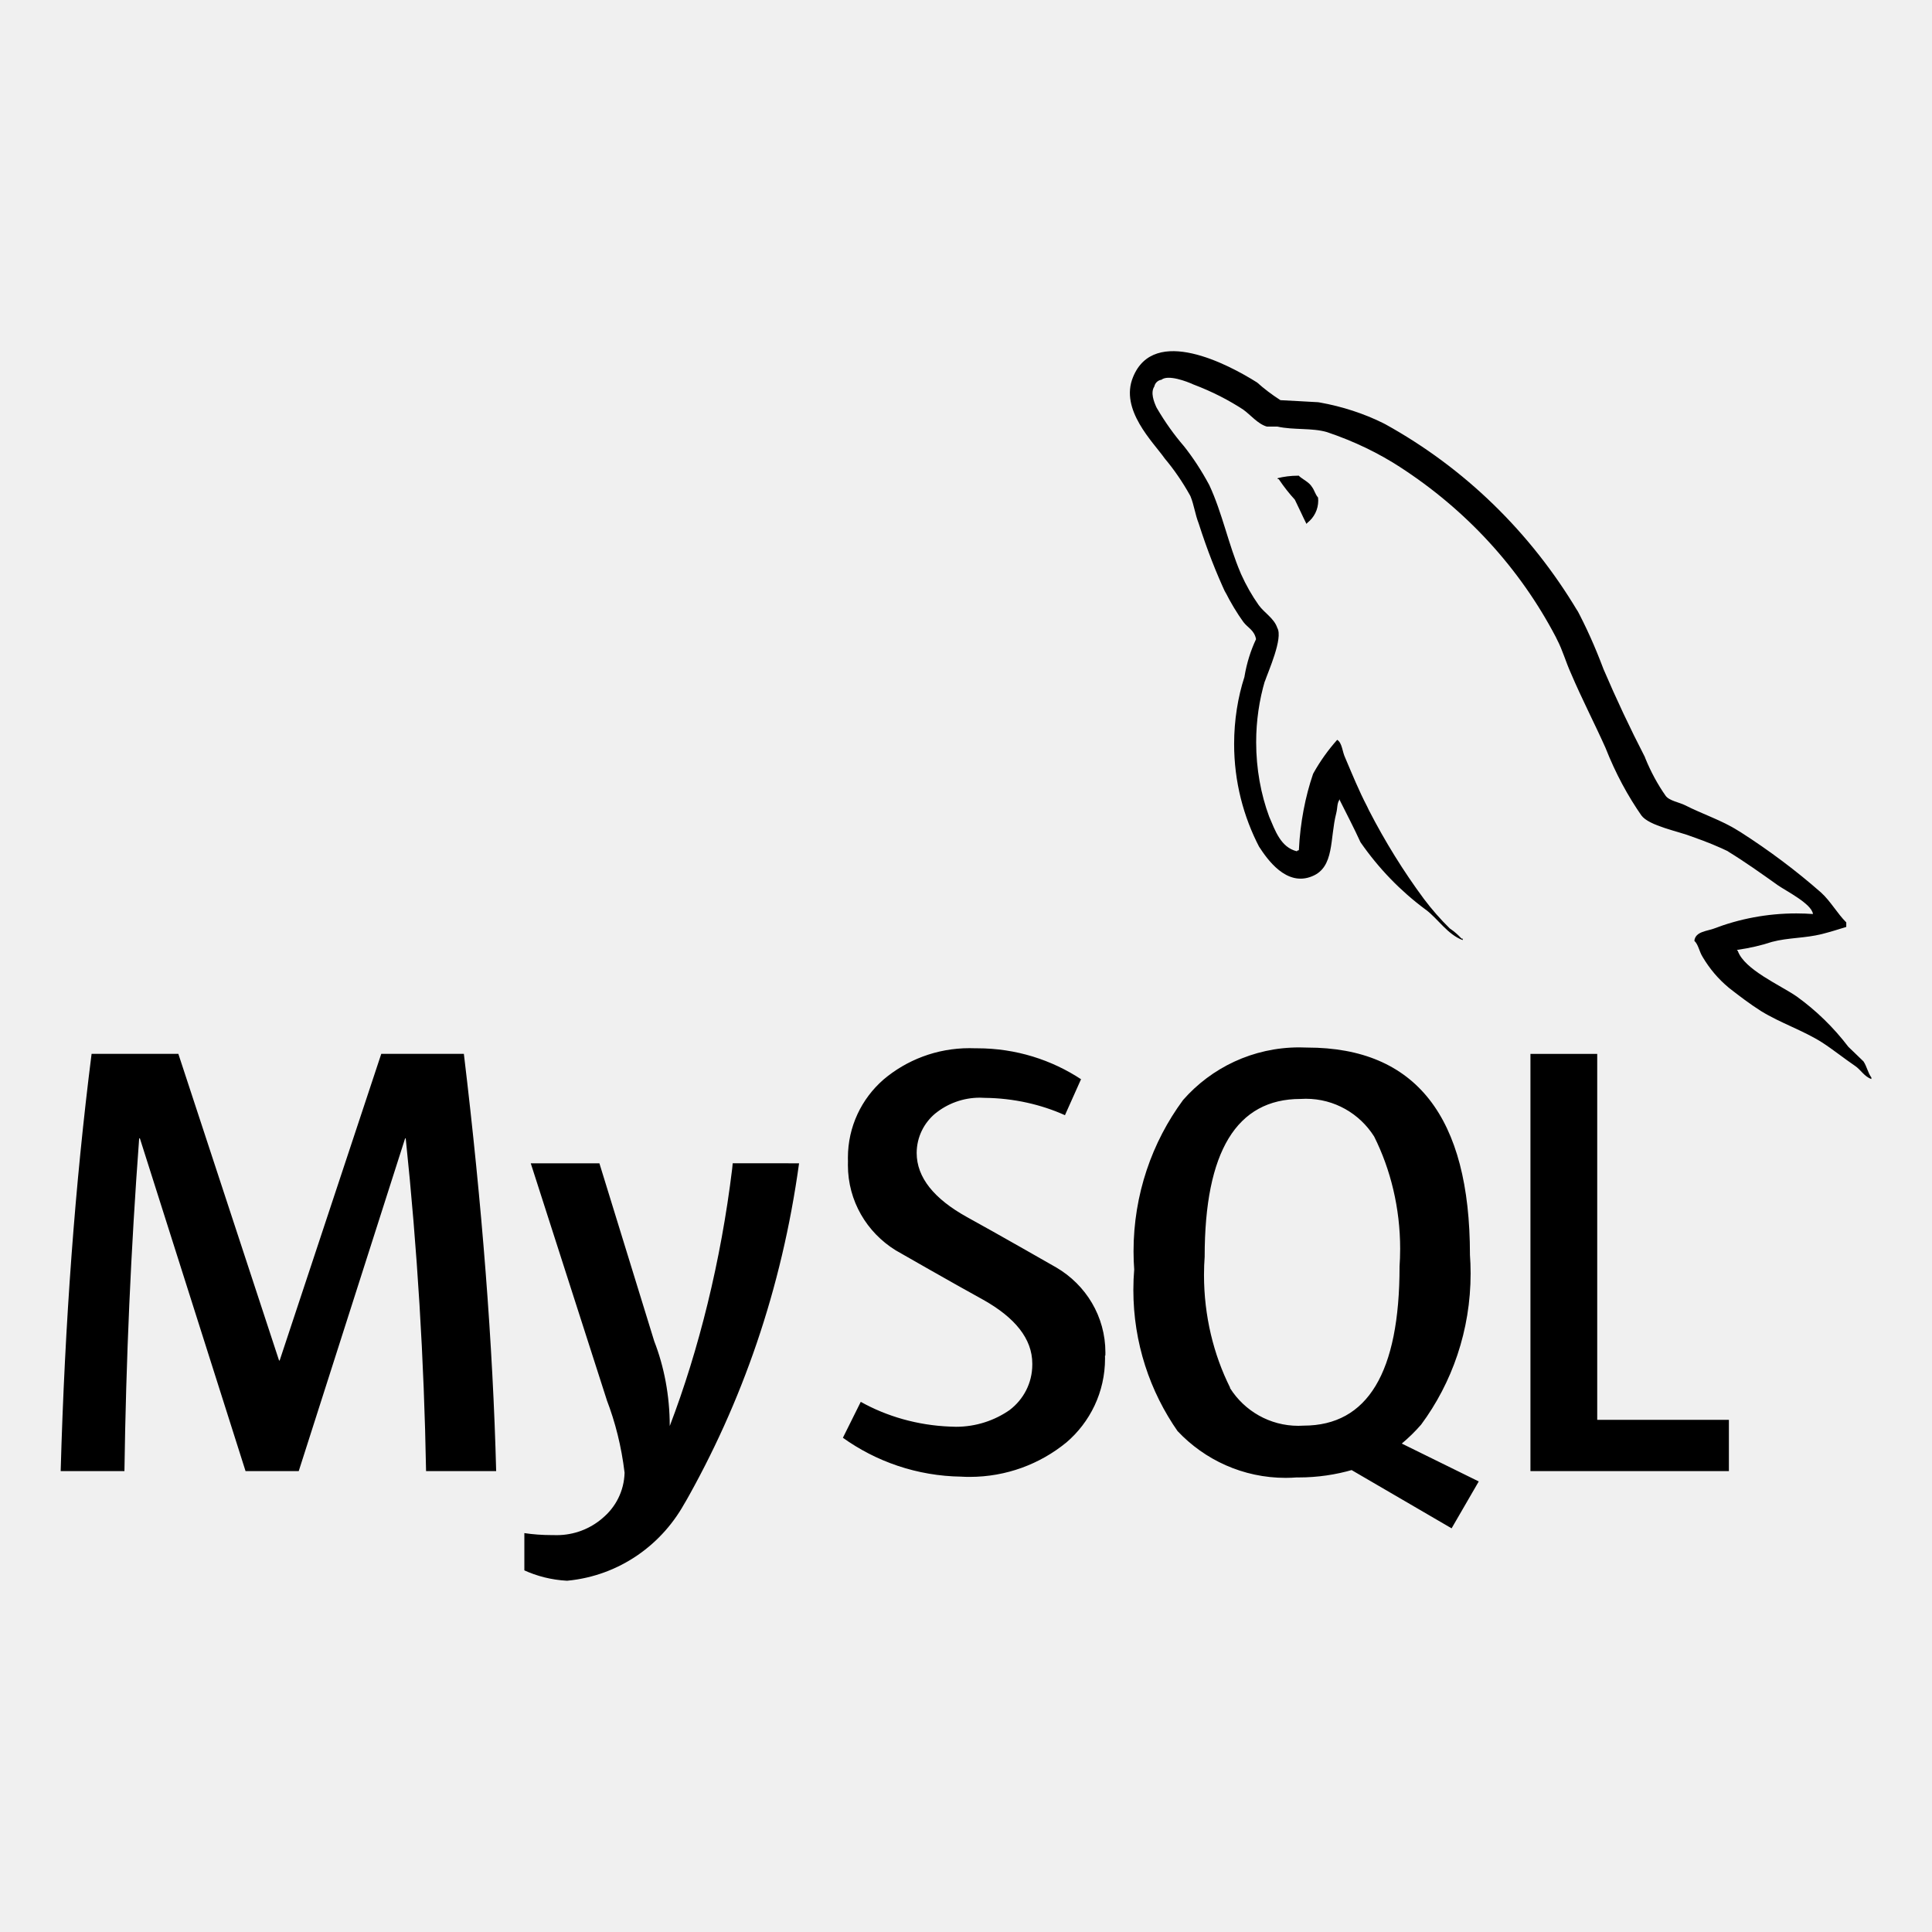
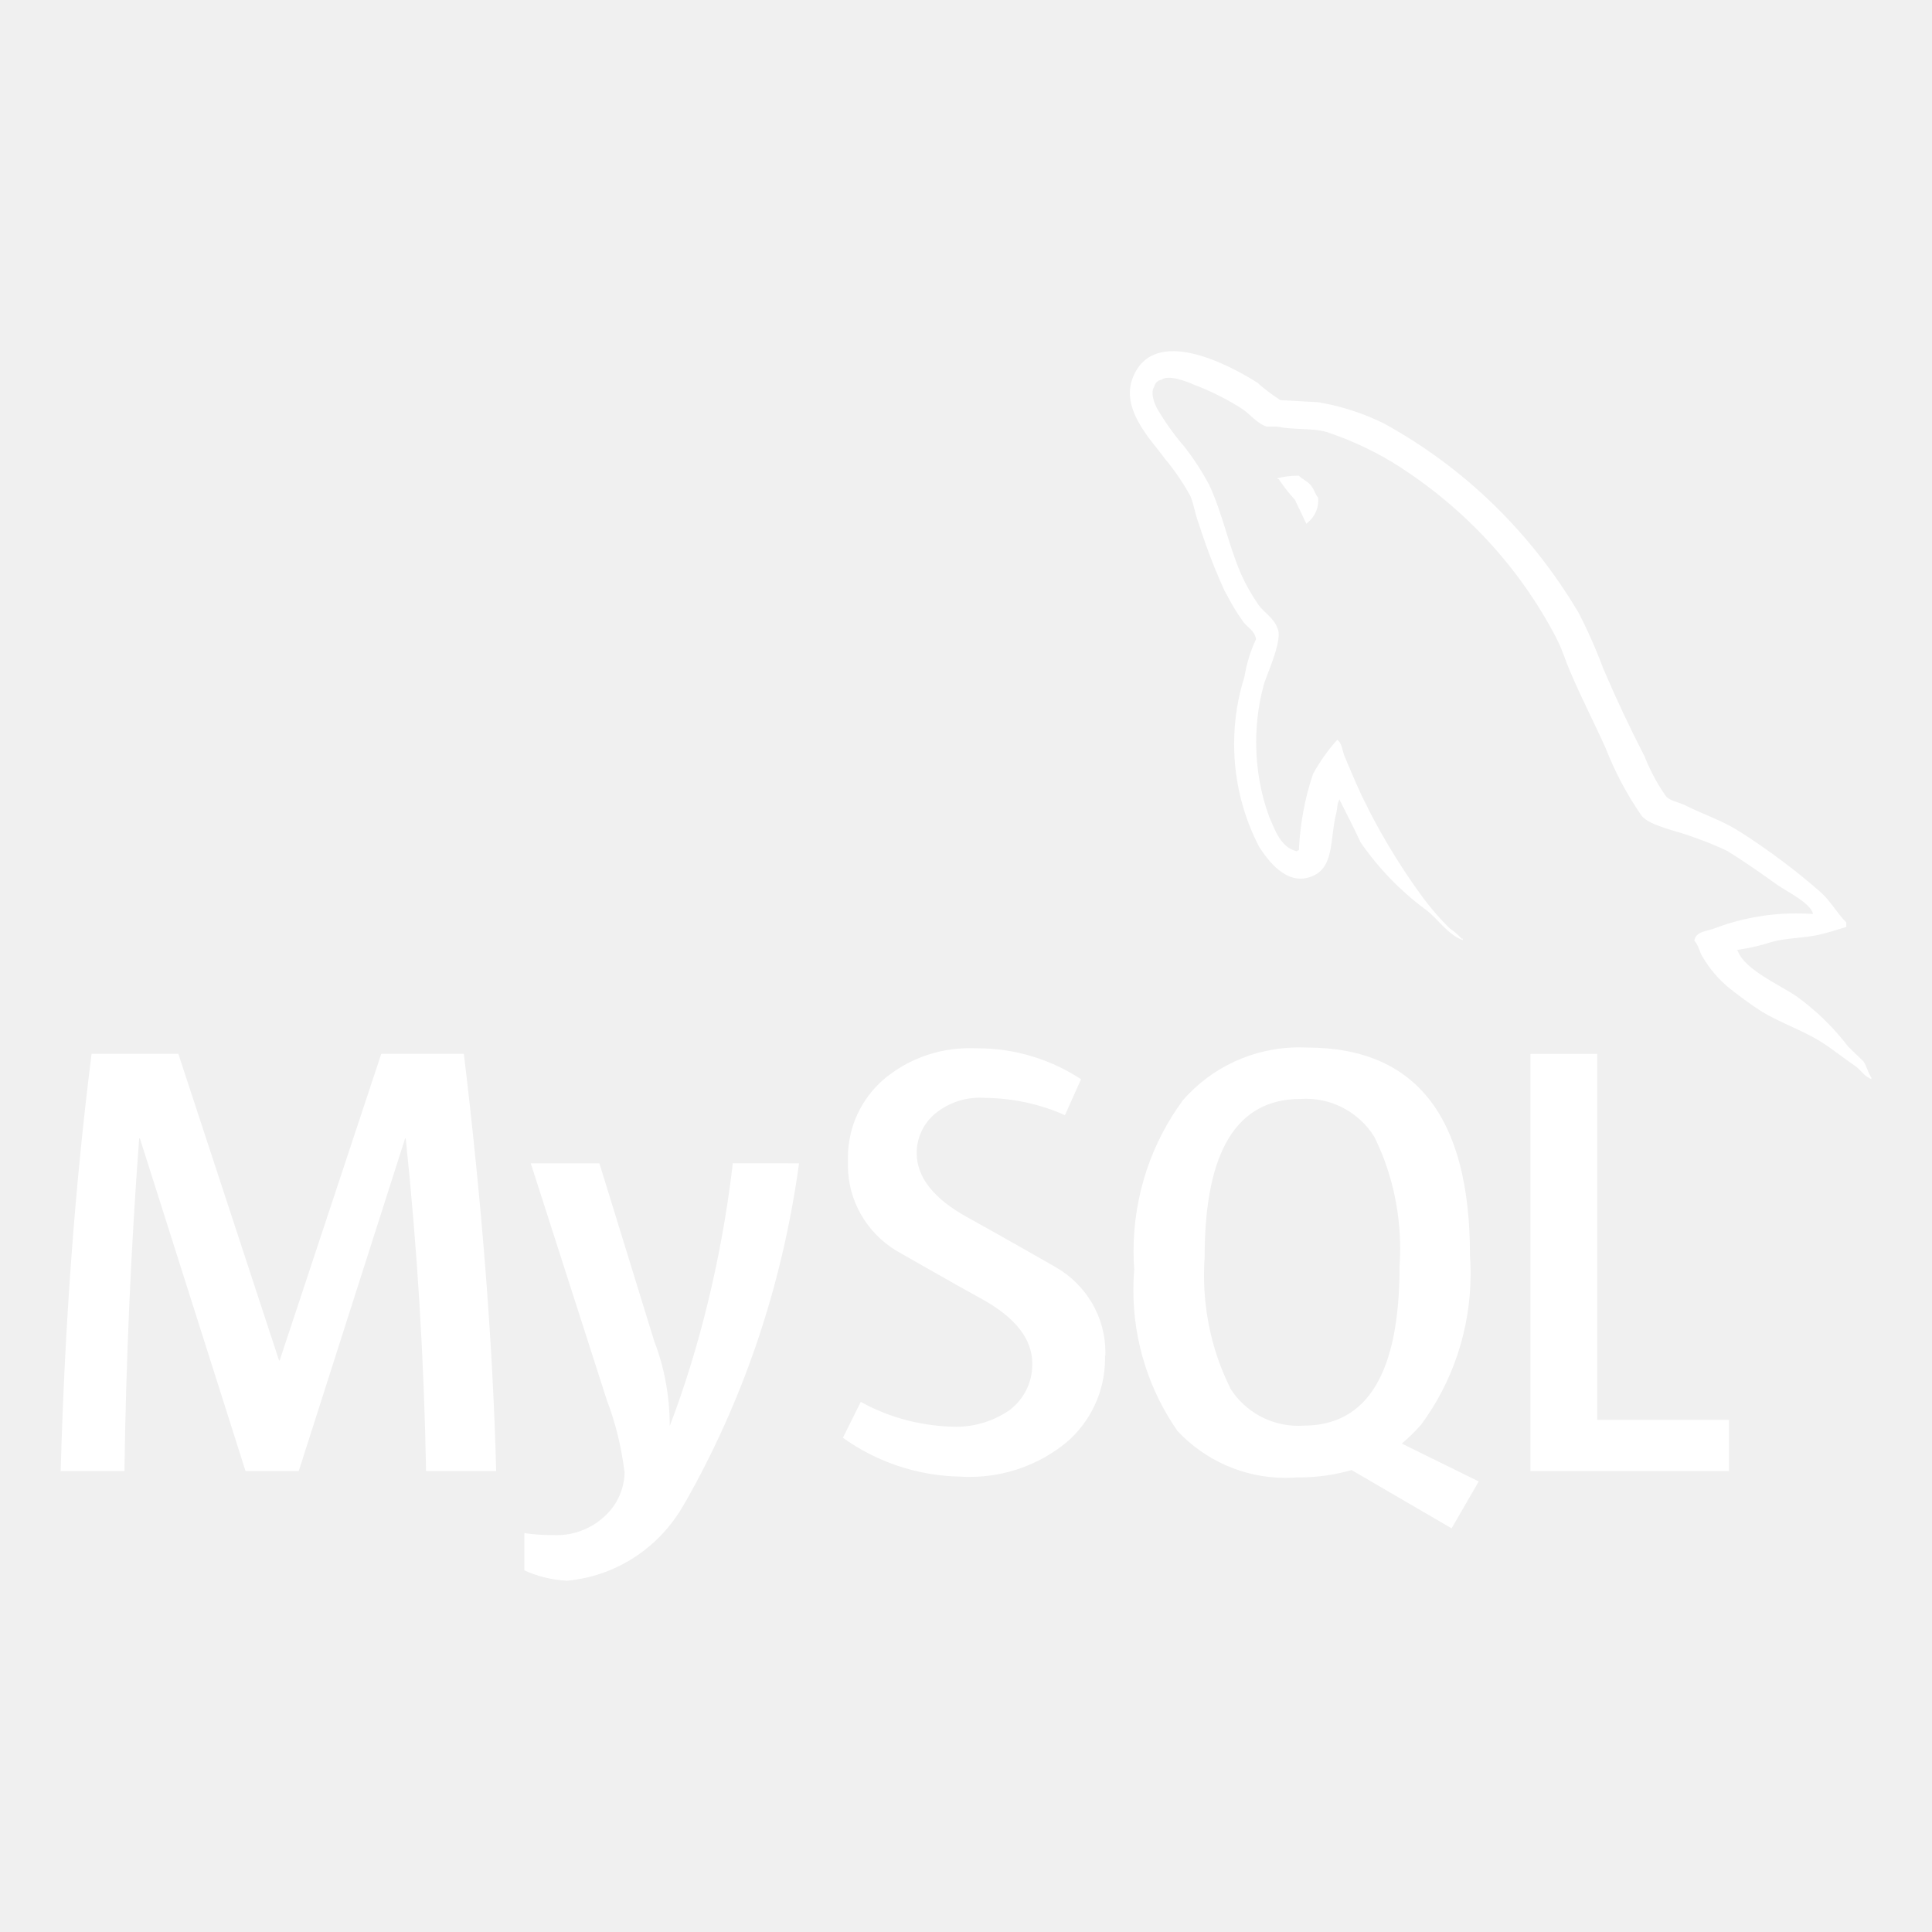
- <svg xmlns="http://www.w3.org/2000/svg" fill="#000000" width="800px" height="800px" viewBox="0 0 32 32" version="1.1">
+ <svg xmlns="http://www.w3.org/2000/svg" fill="#FFFFFF" width="800px" height="800px" viewBox="0 0 32 32" version="1.1">
  <path d="M30.026 15.139c-0.082-0.006-0.177-0.010-0.273-0.010-0.484 0-0.947 0.090-1.373 0.254l0.026-0.009c-0.125 0.050-0.325 0.050-0.342 0.209 0.069 0.066 0.079 0.175 0.137 0.267 0.117 0.198 0.261 0.366 0.429 0.506l0.003 0.003c0.175 0.137 0.35 0.27 0.534 0.387 0.325 0.2 0.694 0.319 1.012 0.52 0.181 0.117 0.366 0.266 0.55 0.391 0.091 0.062 0.15 0.175 0.267 0.215v-0.025c-0.057-0.075-0.075-0.184-0.131-0.267-0.084-0.084-0.167-0.159-0.25-0.241-0.248-0.325-0.535-0.603-0.857-0.835l-0.012-0.008c-0.267-0.182-0.852-0.437-0.962-0.744l-0.016-0.018c0.218-0.031 0.412-0.077 0.599-0.139l-0.024 0.007c0.284-0.075 0.544-0.059 0.837-0.132 0.132-0.034 0.266-0.075 0.4-0.117v-0.075c-0.15-0.15-0.262-0.354-0.417-0.494-0.409-0.36-0.86-0.698-1.335-1.002l-0.045-0.027c-0.262-0.167-0.595-0.275-0.871-0.417-0.1-0.050-0.267-0.075-0.325-0.159-0.13-0.185-0.245-0.397-0.336-0.621l-0.008-0.022q-0.368-0.714-0.684-1.453c-0.144-0.383-0.287-0.697-0.448-1.001l0.023 0.047c-0.786-1.319-1.881-2.379-3.188-3.102l-0.043-0.022c-0.309-0.153-0.668-0.272-1.045-0.339l-0.025-0.004c-0.209-0.010-0.417-0.025-0.625-0.034-0.146-0.094-0.272-0.19-0.39-0.296l0.003 0.003c-0.475-0.3-1.704-0.95-2.054-0.090-0.225 0.542 0.334 1.077 0.527 1.352 0.154 0.183 0.294 0.388 0.415 0.605l0.010 0.020c0.059 0.145 0.075 0.294 0.134 0.445 0.145 0.452 0.292 0.823 0.459 1.182l-0.026-0.062c0.099 0.199 0.202 0.368 0.317 0.528l-0.008-0.012c0.067 0.091 0.182 0.134 0.209 0.284-0.086 0.181-0.153 0.391-0.19 0.61l-0.002 0.014c-0.108 0.332-0.171 0.715-0.171 1.112 0 0.621 0.153 1.206 0.423 1.72l-0.010-0.020c0.134 0.207 0.452 0.667 0.878 0.491 0.375-0.15 0.292-0.625 0.4-1.043 0.025-0.1 0.009-0.166 0.060-0.234v0.019c0.117 0.235 0.235 0.459 0.342 0.694 0.302 0.435 0.661 0.805 1.071 1.11l0.013 0.009c0.2 0.15 0.359 0.41 0.609 0.502v-0.025h-0.019c-0.057-0.062-0.12-0.117-0.189-0.164l-0.004-0.002c-0.155-0.152-0.299-0.316-0.429-0.489l-0.008-0.011c-0.326-0.44-0.636-0.938-0.905-1.461l-0.029-0.061c-0.137-0.262-0.252-0.545-0.362-0.804-0.050-0.1-0.050-0.25-0.134-0.3-0.148 0.166-0.281 0.351-0.392 0.55l-0.008 0.016c-0.128 0.373-0.212 0.804-0.234 1.251l-0 0.011c-0.034 0.009-0.017 0-0.034 0.018-0.267-0.065-0.359-0.342-0.459-0.575-0.136-0.366-0.215-0.79-0.215-1.231 0-0.356 0.051-0.7 0.147-1.025l-0.006 0.026c0.059-0.175 0.309-0.727 0.209-0.895-0.052-0.159-0.217-0.25-0.309-0.379-0.109-0.154-0.209-0.329-0.292-0.514l-0.008-0.020c-0.2-0.467-0.3-0.985-0.517-1.452-0.131-0.244-0.269-0.454-0.424-0.65l0.007 0.009c-0.165-0.191-0.317-0.404-0.449-0.63l-0.011-0.020c-0.041-0.091-0.1-0.242-0.034-0.342 0.012-0.058 0.058-0.103 0.117-0.112l0.001-0c0.11-0.090 0.419 0.027 0.527 0.077 0.317 0.12 0.59 0.261 0.843 0.427l-0.016-0.010c0.117 0.082 0.244 0.241 0.394 0.282h0.175c0.267 0.059 0.569 0.018 0.819 0.091 0.459 0.155 0.856 0.349 1.223 0.587l-0.021-0.013c1.104 0.713 1.988 1.677 2.586 2.816l0.020 0.041c0.1 0.192 0.144 0.369 0.235 0.569 0.175 0.412 0.391 0.829 0.569 1.227 0.169 0.428 0.369 0.798 0.607 1.139l-0.012-0.018c0.125 0.175 0.627 0.266 0.852 0.357 0.237 0.083 0.427 0.162 0.611 0.251l-0.037-0.016c0.287 0.175 0.567 0.375 0.837 0.567 0.137 0.095 0.554 0.304 0.579 0.472zM18.302 22.452c0 0.015 0.001 0.032 0.001 0.049 0 0.558-0.249 1.057-0.643 1.393l-0.003 0.002c-0.432 0.352-0.989 0.566-1.596 0.566-0.047 0-0.094-0.001-0.14-0.004l0.006 0c-0.739-0.010-1.419-0.25-1.976-0.651l0.010 0.007 0.296-0.595c0.429 0.24 0.939 0.389 1.481 0.41l0.006 0c0.027 0.002 0.058 0.003 0.090 0.003 0.332 0 0.641-0.104 0.894-0.281l-0.005 0.003c0.229-0.174 0.375-0.446 0.375-0.752 0-0.006-0-0.011-0-0.017v0.001c0-0.412-0.287-0.762-0.81-1.056-0.485-0.266-1.453-0.821-1.453-0.821-0.478-0.296-0.791-0.817-0.791-1.411 0-0.021 0-0.042 0.001-0.063l-0 0.003c-0.001-0.019-0.001-0.041-0.001-0.063 0-0.515 0.227-0.977 0.586-1.291l0.002-0.002c0.382-0.324 0.881-0.521 1.426-0.521 0.035 0 0.069 0.001 0.103 0.002l-0.005-0c0.009-0 0.020-0 0.031-0 0.639 0 1.234 0.191 1.73 0.52l-0.012-0.007-0.266 0.595c-0.391-0.176-0.847-0.282-1.327-0.287l-0.002-0c-0.024-0.002-0.051-0.003-0.079-0.003-0.28 0-0.538 0.098-0.74 0.262l0.002-0.002c-0.189 0.157-0.309 0.392-0.31 0.655v0c0 0.41 0.292 0.762 0.832 1.062 0.491 0.269 1.483 0.837 1.483 0.837 0.488 0.287 0.811 0.809 0.811 1.407 0 0.018-0 0.037-0.001 0.055l0-0.003zM20.374 22.983c-0.273-0.545-0.432-1.187-0.432-1.866 0-0.107 0.004-0.213 0.012-0.317l-0.001 0.014q0-2.611 1.587-2.612c0.026-0.002 0.057-0.003 0.089-0.003 0.475 0 0.892 0.248 1.129 0.622l0.003 0.005c0.271 0.542 0.43 1.182 0.43 1.858 0 0.104-0.004 0.207-0.011 0.309l0.001-0.014q0 2.632-1.587 2.634c-0.027 0.002-0.058 0.003-0.089 0.003-0.475 0-0.893-0.248-1.13-0.622l-0.003-0.005zM24.488 24.535l-1.27-0.625c0.116-0.097 0.22-0.199 0.316-0.309l0.003-0.003c0.513-0.692 0.821-1.563 0.821-2.505 0-0.109-0.004-0.217-0.012-0.324l0.001 0.014q0-3.43-2.693-3.432c-0.040-0.002-0.087-0.003-0.134-0.003-0.767 0-1.456 0.337-1.925 0.872l-0.002 0.003c-0.511 0.692-0.818 1.562-0.818 2.504 0 0.106 0.004 0.211 0.012 0.315l-0.001-0.014c-0.009 0.101-0.014 0.219-0.014 0.338 0 0.874 0.274 1.684 0.74 2.349l-0.009-0.013c0.449 0.478 1.086 0.776 1.791 0.776 0.066 0 0.131-0.003 0.195-0.008l-0.009 0.001c0.009 0 0.021 0 0.032 0 0.311 0 0.612-0.045 0.897-0.128l-0.022 0.006 1.656 0.965 0.45-0.777zM28.636 24.366h-3.287v-6.91h1.106v6.061h2.181zM13.235 19.268c-0.287 2.084-0.944 3.965-1.905 5.65l0.040-0.077c-0.385 0.741-1.113 1.257-1.968 1.34l-0.010 0.001c-0.259-0.014-0.5-0.076-0.719-0.177l0.012 0.005v-0.617c0.137 0.021 0.295 0.033 0.456 0.033 0.009 0 0.018-0 0.028-0h-0.001c0.016 0.001 0.034 0.001 0.052 0.001 0.289 0 0.554-0.105 0.758-0.28l-0.002 0.001c0.22-0.181 0.361-0.451 0.369-0.755l0-0.001c-0.053-0.438-0.154-0.837-0.299-1.214l0.012 0.034-1.267-3.944h1.137l0.909 2.949c0.162 0.416 0.256 0.898 0.256 1.401 0 0.001 0 0.002 0 0.002v-0c0.482-1.262 0.848-2.734 1.034-4.261l0.009-0.092zM8.215 24.366h-1.158q-0.049-2.761-0.337-5.511h-0.010l-1.762 5.511h-0.881l-1.75-5.511h-0.012q-0.205 2.751-0.244 5.511h-1.056q0.103-3.685 0.512-6.911h1.437l1.668 5.079h0.010l1.683-5.079h1.368q0.454 3.777 0.535 6.911zM21.505 7.879c-0.002 0-0.005-0-0.008-0-0.119 0-0.234 0.015-0.344 0.043l0.010-0.002v0.016h0.017c0.086 0.128 0.174 0.239 0.269 0.343l-0.002-0.002c0.067 0.134 0.125 0.267 0.192 0.4l0.017-0.019c0.109-0.086 0.178-0.218 0.178-0.366 0-0.018-0.001-0.035-0.003-0.053l0 0.002c-0.050-0.059-0.057-0.117-0.1-0.175-0.050-0.084-0.157-0.125-0.225-0.191z" />
</svg>
